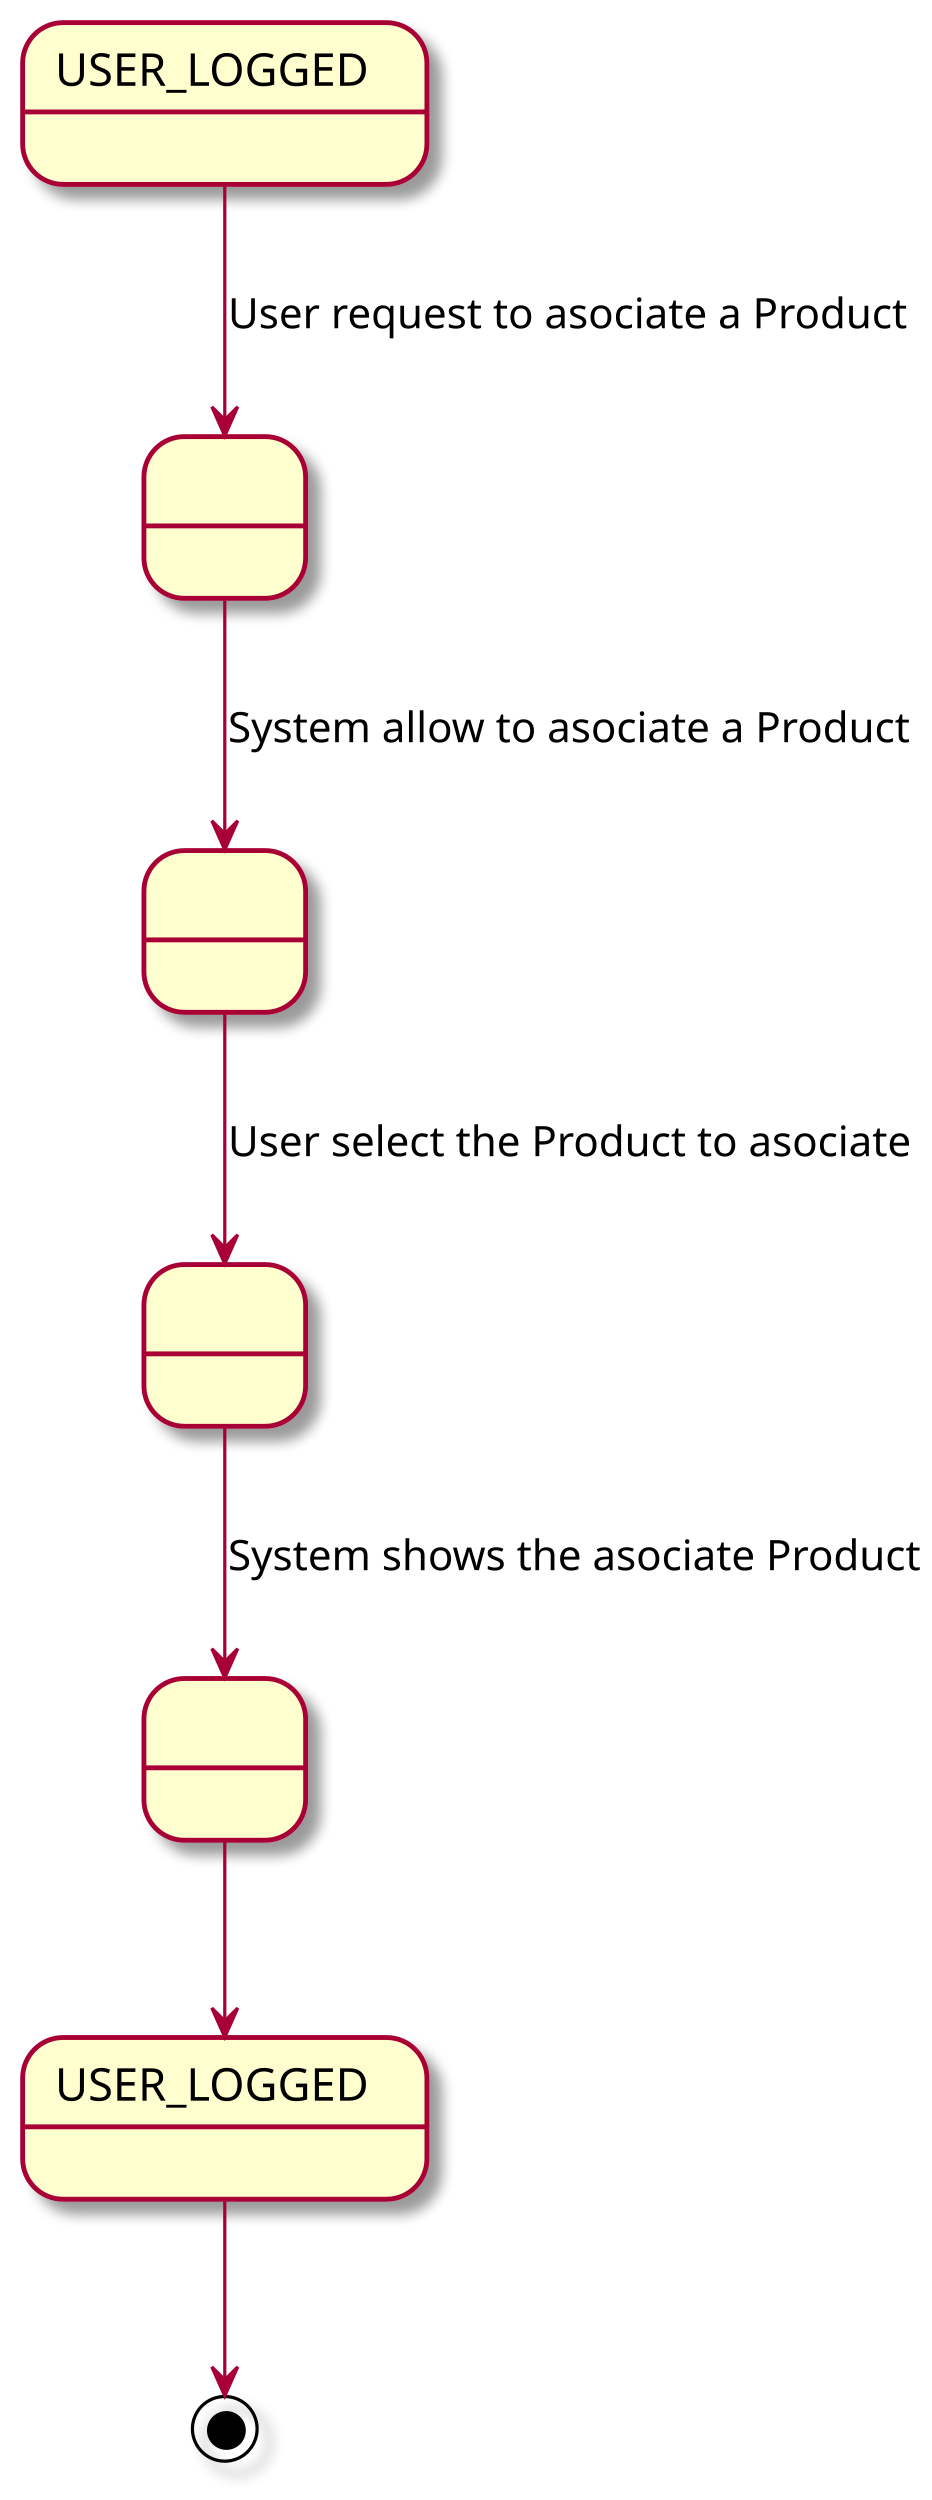
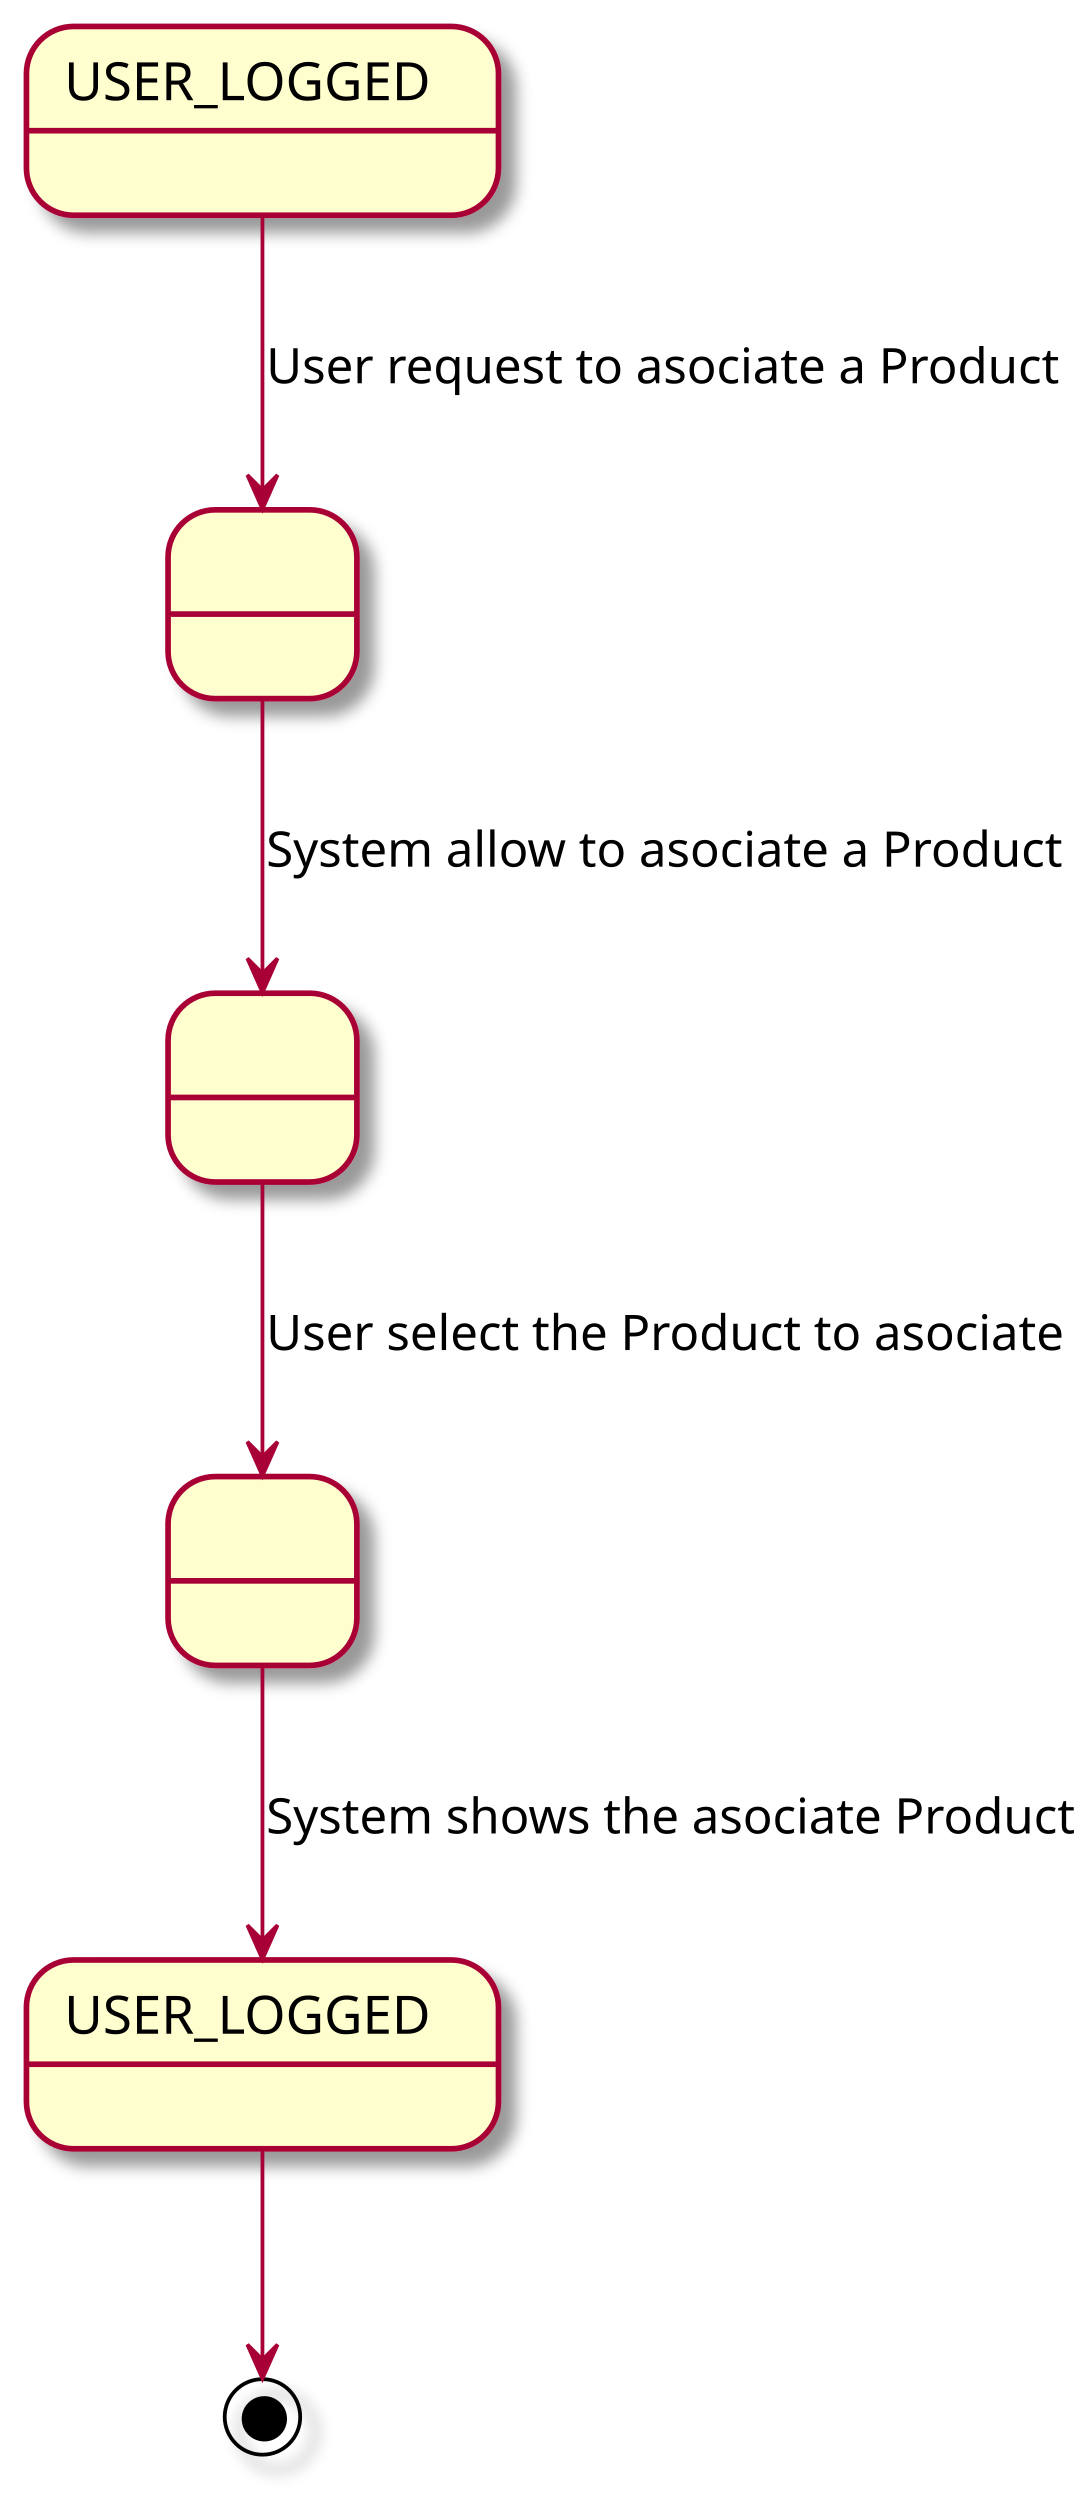
- <svg xmlns="http://www.w3.org/2000/svg" contentScriptType="application/ecmascript" contentStyleType="text/css" height="773px" preserveAspectRatio="none" style="width:288px;height:773px;background:#FFFFFF;" version="1.1" viewBox="0 0 288 773" width="288px" zoomAndPan="magnify">
+ <svg xmlns="http://www.w3.org/2000/svg" contentScriptType="application/ecmascript" contentStyleType="text/css" height="662px" preserveAspectRatio="none" style="width:288px;height:662px;background:#FFFFFF;" version="1.1" viewBox="0 0 288 662" width="288px" zoomAndPan="magnify">
  <defs>
-     <filter height="300%" id="fmmubr07pj63y" width="300%" x="-1" y="-1">
+     <filter height="300%" id="frkb172z7owii" width="300%" x="-1" y="-1">
      <feGaussianBlur result="blurOut" stdDeviation="2.0" />
      <feColorMatrix in="blurOut" result="blurOut2" type="matrix" values="0 0 0 0 0 0 0 0 0 0 0 0 0 0 0 0 0 0 .4 0" />
      <feOffset dx="4.0" dy="4.0" in="blurOut2" result="blurOut3" />
      <feBlend in="SourceGraphic" in2="blurOut3" mode="normal" />
    </filter>
  </defs>
  <g>
    <g id="State1">
-       <rect fill="#FEFECE" filter="url(#fmmubr07pj63y)" height="50" rx="12.5" ry="12.5" style="stroke:#A80036;stroke-width:1.5;" width="50" x="44.5" y="135" />
+       <rect fill="#FEFECE" filter="url(#frkb172z7owii)" height="50" rx="12.5" ry="12.5" style="stroke:#A80036;stroke-width:1.5;" width="50" x="44.5" y="135" />
      <line style="stroke:#A80036;stroke-width:1.5;" x1="44.5" x2="94.5" y1="162.609" y2="162.609" />
      <text fill="#000000" font-family="sans-serif" font-size="14" lengthAdjust="spacing" textLength="0" x="71.5" y="154.533" />
    </g>
    <g id="State2">
-       <rect fill="#FEFECE" filter="url(#fmmubr07pj63y)" height="50" rx="12.5" ry="12.5" style="stroke:#A80036;stroke-width:1.5;" width="50" x="44.5" y="263" />
+       <rect fill="#FEFECE" filter="url(#frkb172z7owii)" height="50" rx="12.5" ry="12.5" style="stroke:#A80036;stroke-width:1.5;" width="50" x="44.5" y="263" />
      <line style="stroke:#A80036;stroke-width:1.5;" x1="44.5" x2="94.5" y1="290.609" y2="290.609" />
      <text fill="#000000" font-family="sans-serif" font-size="14" lengthAdjust="spacing" textLength="0" x="71.5" y="282.533" />
    </g>
    <g id="State3">
-       <rect fill="#FEFECE" filter="url(#fmmubr07pj63y)" height="50" rx="12.5" ry="12.5" style="stroke:#A80036;stroke-width:1.5;" width="50" x="44.5" y="391" />
+       <rect fill="#FEFECE" filter="url(#frkb172z7owii)" height="50" rx="12.5" ry="12.5" style="stroke:#A80036;stroke-width:1.5;" width="50" x="44.5" y="391" />
      <line style="stroke:#A80036;stroke-width:1.5;" x1="44.5" x2="94.5" y1="418.609" y2="418.609" />
      <text fill="#000000" font-family="sans-serif" font-size="14" lengthAdjust="spacing" textLength="0" x="71.5" y="410.533" />
    </g>
-     <g id="State4">
-       <rect fill="#FEFECE" filter="url(#fmmubr07pj63y)" height="50" rx="12.5" ry="12.5" style="stroke:#A80036;stroke-width:1.5;" width="50" x="44.5" y="519" />
-       <line style="stroke:#A80036;stroke-width:1.5;" x1="44.5" x2="94.5" y1="546.609" y2="546.609" />
-       <text fill="#000000" font-family="sans-serif" font-size="14" lengthAdjust="spacing" textLength="0" x="71.5" y="538.533" />
-     </g>
    <g id="USER_LOGGED_START">
-       <rect fill="#FEFECE" filter="url(#fmmubr07pj63y)" height="50" rx="12.5" ry="12.5" style="stroke:#A80036;stroke-width:1.5;" width="125" x="7" y="7" />
+       <rect fill="#FEFECE" filter="url(#frkb172z7owii)" height="50" rx="12.5" ry="12.5" style="stroke:#A80036;stroke-width:1.5;" width="125" x="7" y="7" />
      <line style="stroke:#A80036;stroke-width:1.5;" x1="7" x2="132" y1="34.609" y2="34.609" />
      <text fill="#000000" font-family="sans-serif" font-size="14" lengthAdjust="spacing" textLength="105" x="17" y="26.533">USER_LOGGED</text>
    </g>
    <g id="USER_LOGGED_END">
-       <rect fill="#FEFECE" filter="url(#fmmubr07pj63y)" height="50" rx="12.5" ry="12.5" style="stroke:#A80036;stroke-width:1.5;" width="125" x="7" y="630" />
-       <line style="stroke:#A80036;stroke-width:1.5;" x1="7" x2="132" y1="657.609" y2="657.609" />
-       <text fill="#000000" font-family="sans-serif" font-size="14" lengthAdjust="spacing" textLength="105" x="17" y="649.533">USER_LOGGED</text>
+       <rect fill="#FEFECE" filter="url(#frkb172z7owii)" height="50" rx="12.5" ry="12.5" style="stroke:#A80036;stroke-width:1.5;" width="125" x="7" y="519" />
+       <line style="stroke:#A80036;stroke-width:1.5;" x1="7" x2="132" y1="546.609" y2="546.609" />
+       <text fill="#000000" font-family="sans-serif" font-size="14" lengthAdjust="spacing" textLength="105" x="17" y="538.533">USER_LOGGED</text>
    </g>
-     <ellipse cx="69.5" cy="751" filter="url(#fmmubr07pj63y)" rx="10" ry="10" style="stroke:#000000;stroke-width:1.0;fill:none;" />
-     <ellipse cx="70" cy="751.5" fill="#000000" rx="6" ry="6" style="stroke:none;stroke-width:1.0;" />
+     <ellipse cx="69.5" cy="640" filter="url(#frkb172z7owii)" rx="10" ry="10" style="stroke:#000000;stroke-width:1.0;fill:none;" />
+     <ellipse cx="70" cy="640.5" fill="#000000" rx="6" ry="6" style="stroke:none;stroke-width:1.0;" />
    <path d="M69.5,57.29 C69.5,77.95 69.5,107.67 69.5,129.65 " fill="none" id="USER_LOGGED_START-to-State1" style="stroke:#A80036;stroke-width:1.0;" />
    <polygon fill="#A80036" points="69.5,134.78,73.5,125.78,69.5,129.78,65.5,125.78,69.5,134.78" style="stroke:#A80036;stroke-width:1.0;" />
    <text fill="#000000" font-family="sans-serif" font-size="13" lengthAdjust="spacing" textLength="202" x="70.5" y="101.495">User request to asociate a Product</text>
    <path d="M69.5,185.29 C69.5,205.95 69.5,235.67 69.5,257.65 " fill="none" id="State1-to-State2" style="stroke:#A80036;stroke-width:1.0;" />
    <polygon fill="#A80036" points="69.5,262.78,73.5,253.78,69.5,257.78,65.5,253.78,69.5,262.78" style="stroke:#A80036;stroke-width:1.0;" />
    <text fill="#000000" font-family="sans-serif" font-size="13" lengthAdjust="spacing" textLength="206" x="70.5" y="229.495">System allow to asociate a Product</text>
    <path d="M69.5,313.29 C69.5,333.95 69.5,363.67 69.5,385.65 " fill="none" id="State2-to-State3" style="stroke:#A80036;stroke-width:1.0;" />
    <polygon fill="#A80036" points="69.5,390.78,73.5,381.78,69.5,385.78,65.5,381.78,69.5,390.78" style="stroke:#A80036;stroke-width:1.0;" />
    <text fill="#000000" font-family="sans-serif" font-size="13" lengthAdjust="spacing" textLength="205" x="70.5" y="357.495">User select the Product to asociate</text>
-     <path d="M69.5,441.29 C69.5,461.95 69.5,491.67 69.5,513.65 " fill="none" id="State3-to-State4" style="stroke:#A80036;stroke-width:1.0;" />
+     <path d="M69.5,441.29 C69.5,461.95 69.5,491.67 69.5,513.65 " fill="none" id="State3-to-USER_LOGGED_END" style="stroke:#A80036;stroke-width:1.0;" />
    <polygon fill="#A80036" points="69.5,518.78,73.5,509.78,69.5,513.78,65.5,509.78,69.5,518.78" style="stroke:#A80036;stroke-width:1.0;" />
    <text fill="#000000" font-family="sans-serif" font-size="13" lengthAdjust="spacing" textLength="210" x="70.5" y="485.495">System shows the asociate Product</text>
-     <path d="M69.5,569.19 C69.5,585.56 69.5,607.28 69.5,624.64 " fill="none" id="State4-to-USER_LOGGED_END" style="stroke:#A80036;stroke-width:1.0;" />
-     <polygon fill="#A80036" points="69.5,629.88,73.5,620.88,69.5,624.88,65.5,620.88,69.5,629.88" style="stroke:#A80036;stroke-width:1.0;" />
-     <path d="M69.5,680.21 C69.5,697.84 69.5,721.13 69.5,735.84 " fill="none" id="USER_LOGGED_END-to-*end" style="stroke:#A80036;stroke-width:1.0;" />
-     <polygon fill="#A80036" points="69.5,740.84,73.5,731.84,69.5,735.84,65.5,731.84,69.5,740.84" style="stroke:#A80036;stroke-width:1.0;" />
+     <path d="M69.5,569.21 C69.5,586.84 69.5,610.13 69.5,624.84 " fill="none" id="USER_LOGGED_END-to-*end" style="stroke:#A80036;stroke-width:1.0;" />
+     <polygon fill="#A80036" points="69.5,629.84,73.5,620.84,69.5,624.84,65.5,620.84,69.5,629.84" style="stroke:#A80036;stroke-width:1.0;" />
  </g>
</svg>
